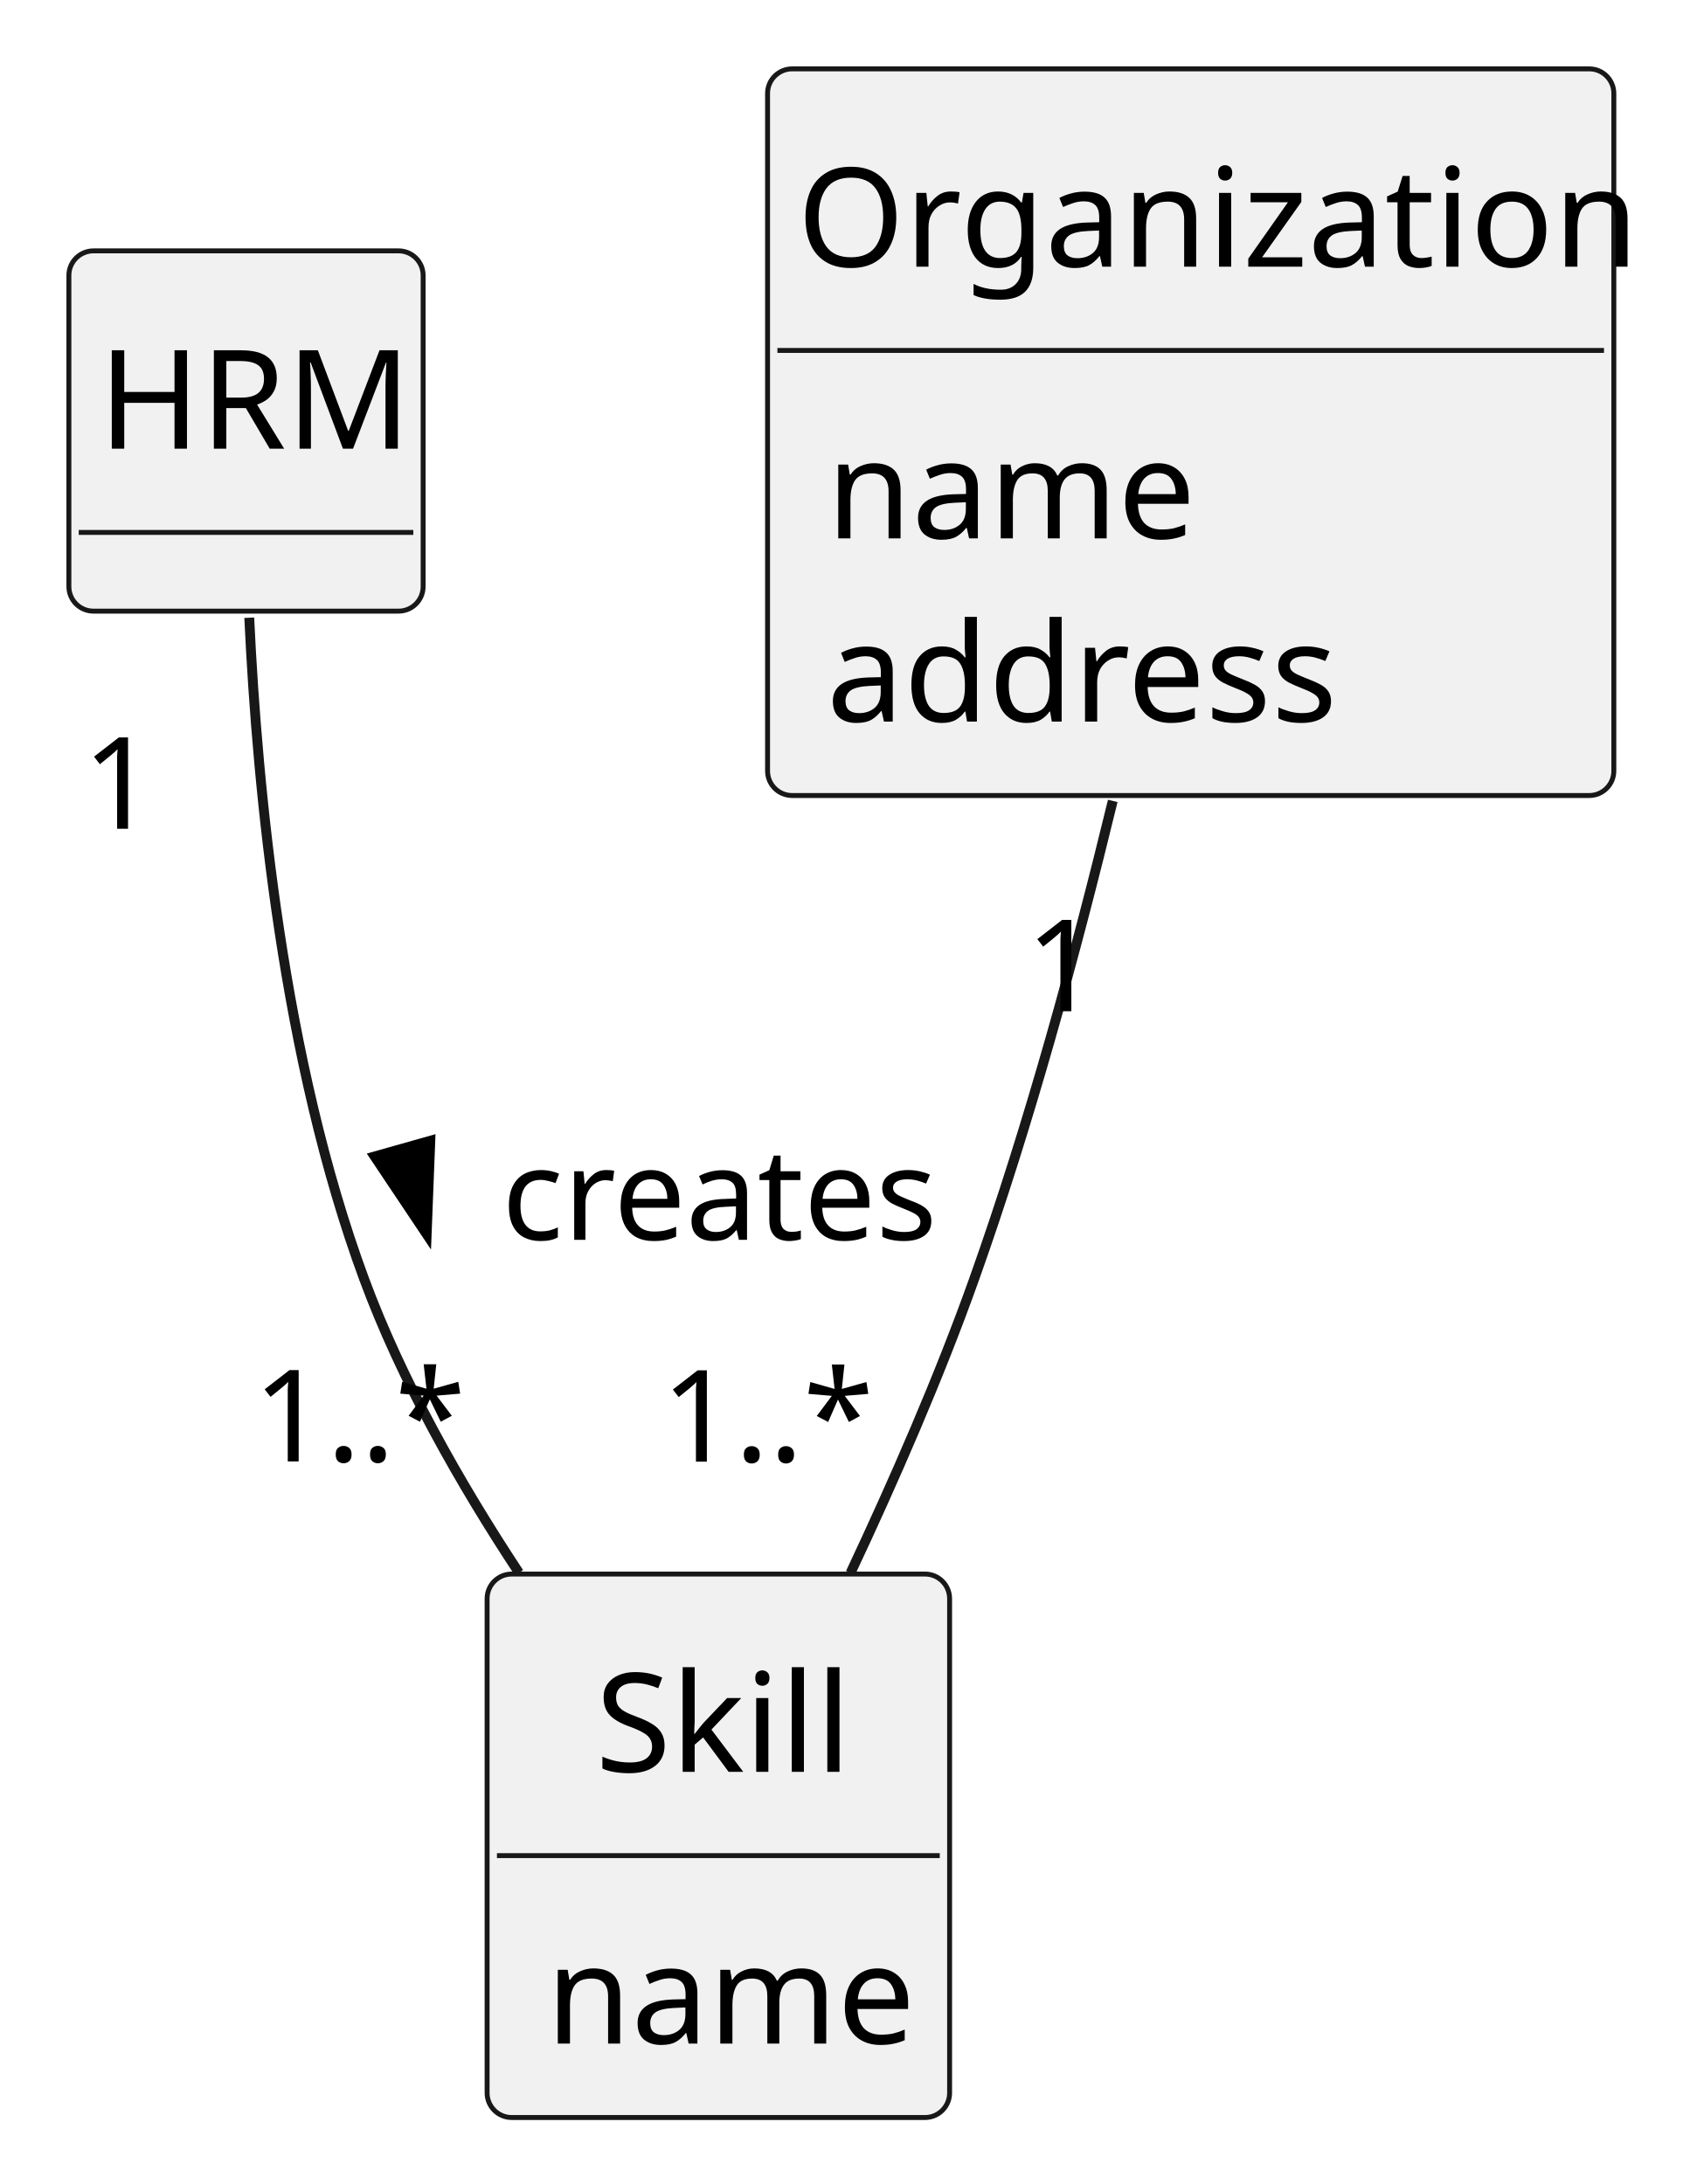
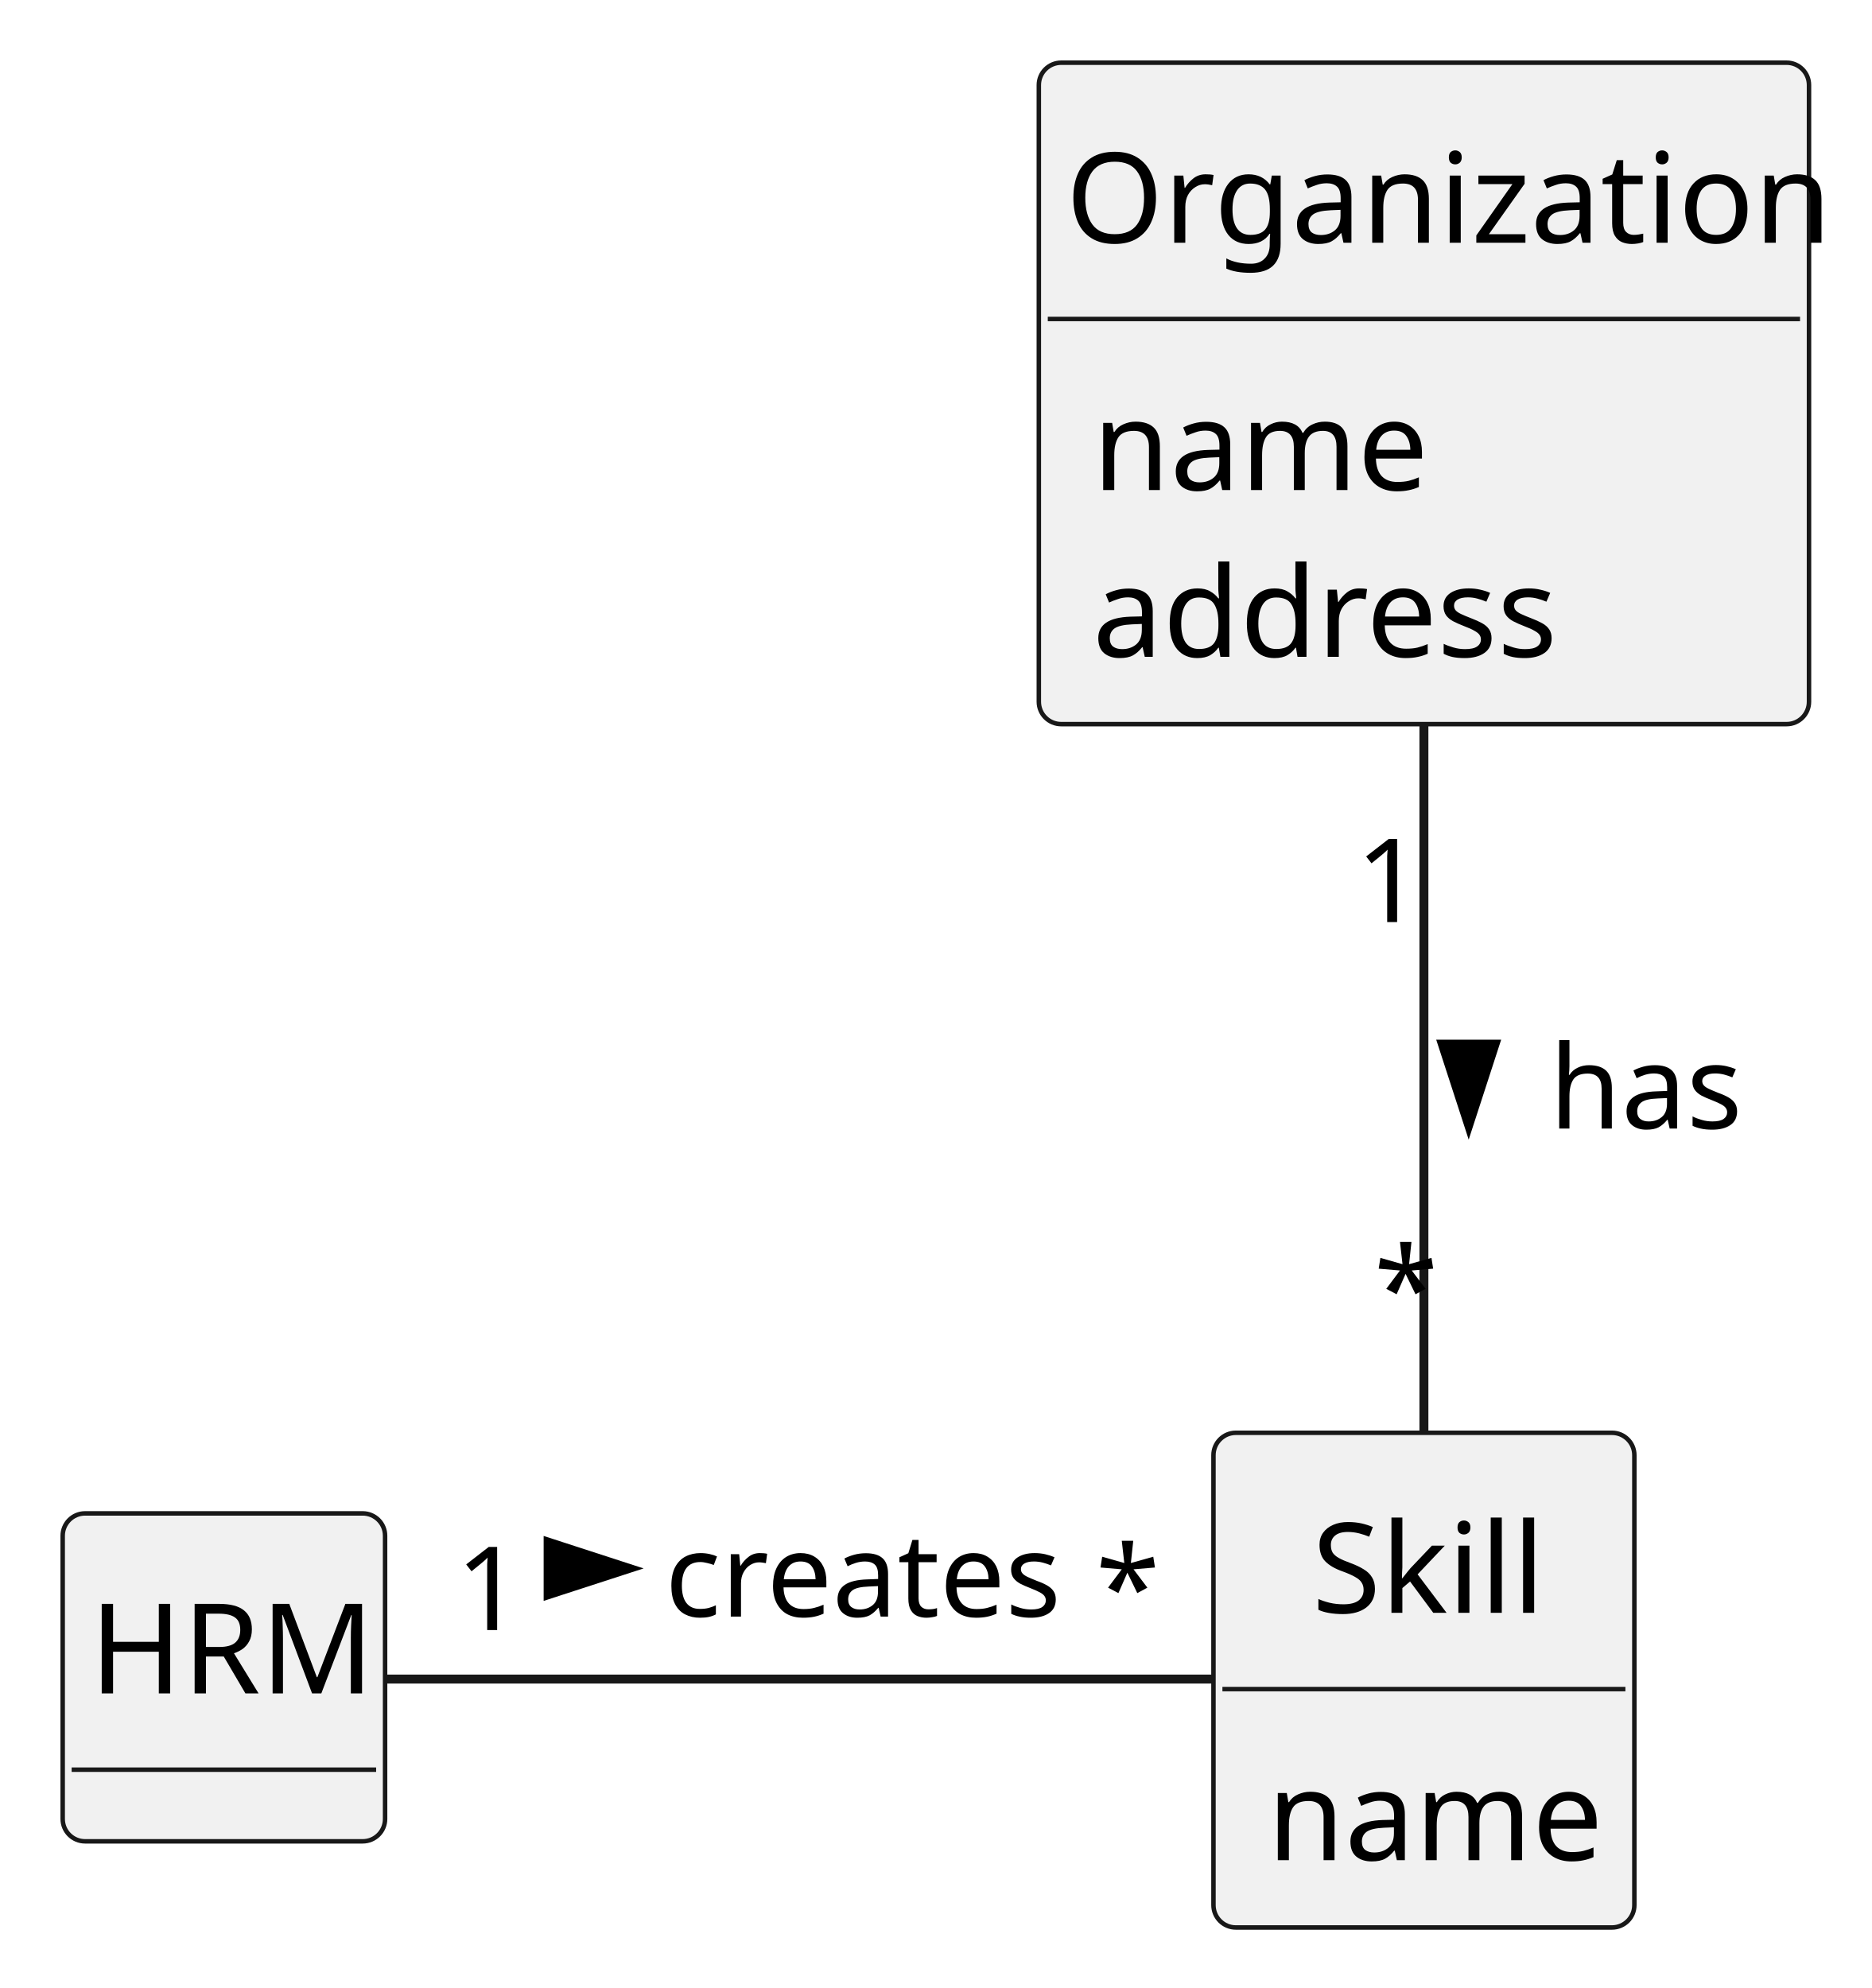
- <svg xmlns="http://www.w3.org/2000/svg" contentStyleType="text/css" height="222px" preserveAspectRatio="none" style="width:171px;height:222px;background:#FFFFFF;" version="1.1" viewBox="0 0 171 222" width="171px" zoomAndPan="magnify">
+ <svg xmlns="http://www.w3.org/2000/svg" contentStyleType="text/css" height="222px" preserveAspectRatio="none" style="width:209px;height:222px;background:#FFFFFF;" version="1.1" viewBox="0 0 209 222" width="209px" zoomAndPan="magnify">
  <defs />
  <g>
    <g id="elem_HRM">
-       <rect codeLine="14" fill="#F1F1F1" height="36.621" id="HRM" rx="2.5" ry="2.5" style="stroke:#181818;stroke-width:0.5;" width="36" x="7" y="25.5" />
-       <text fill="#000000" font-family="sans-serif" font-size="14" lengthAdjust="spacing" textLength="30" x="10" y="45.607">HRM</text>
-       <line style="stroke:#181818;stroke-width:0.5;" x1="8" x2="42" y1="54.121" y2="54.121" />
+       <rect codeLine="14" fill="#F1F1F1" height="36.621" id="HRM" rx="2.5" ry="2.5" style="stroke:#181818;stroke-width:0.5;" width="36" x="7" y="169" />
+       <text fill="#000000" font-family="sans-serif" font-size="14" lengthAdjust="spacing" textLength="30" x="10" y="189.107">HRM</text>
+       <line style="stroke:#181818;stroke-width:0.5;" x1="8" x2="42" y1="197.621" y2="197.621" />
    </g>
    <g id="elem_Skill">
-       <rect codeLine="18" fill="#F1F1F1" height="55.242" id="Skill" rx="2.5" ry="2.5" style="stroke:#181818;stroke-width:0.5;" width="47" x="49.5" y="160" />
-       <text fill="#000000" font-family="sans-serif" font-size="14" lengthAdjust="spacing" textLength="25" x="60.5" y="180.107">Skill</text>
-       <line style="stroke:#181818;stroke-width:0.5;" x1="50.5" x2="95.5" y1="188.621" y2="188.621" />
-       <text fill="#000000" font-family="sans-serif" font-size="14" lengthAdjust="spacing" textLength="35" x="55.5" y="207.728">name</text>
+       <rect codeLine="18" fill="#F1F1F1" height="55.242" id="Skill" rx="2.5" ry="2.5" style="stroke:#181818;stroke-width:0.5;" width="47" x="135.5" y="160" />
+       <text fill="#000000" font-family="sans-serif" font-size="14" lengthAdjust="spacing" textLength="25" x="146.5" y="180.107">Skill</text>
+       <line style="stroke:#181818;stroke-width:0.5;" x1="136.5" x2="181.5" y1="188.621" y2="188.621" />
+       <text fill="#000000" font-family="sans-serif" font-size="14" lengthAdjust="spacing" textLength="35" x="141.5" y="207.728">name</text>
    </g>
    <g id="elem_Organization">
-       <rect codeLine="23" fill="#F1F1F1" height="73.863" id="Organization" rx="2.5" ry="2.5" style="stroke:#181818;stroke-width:0.5;" width="86" x="78" y="7" />
-       <text fill="#000000" font-family="sans-serif" font-size="14" lengthAdjust="spacing" textLength="80" x="81" y="27.107">Organization</text>
-       <line style="stroke:#181818;stroke-width:0.5;" x1="79" x2="163" y1="35.621" y2="35.621" />
-       <text fill="#000000" font-family="sans-serif" font-size="14" lengthAdjust="spacing" textLength="35" x="84" y="54.728">name</text>
-       <text fill="#000000" font-family="sans-serif" font-size="14" lengthAdjust="spacing" textLength="51" x="84" y="73.35">address</text>
+       <rect codeLine="23" fill="#F1F1F1" height="73.863" id="Organization" rx="2.5" ry="2.5" style="stroke:#181818;stroke-width:0.5;" width="86" x="116" y="7" />
+       <text fill="#000000" font-family="sans-serif" font-size="14" lengthAdjust="spacing" textLength="80" x="119" y="27.107">Organization</text>
+       <line style="stroke:#181818;stroke-width:0.5;" x1="117" x2="201" y1="35.621" y2="35.621" />
+       <text fill="#000000" font-family="sans-serif" font-size="14" lengthAdjust="spacing" textLength="35" x="122" y="54.728">name</text>
+       <text fill="#000000" font-family="sans-serif" font-size="14" lengthAdjust="spacing" textLength="51" x="122" y="73.35">address</text>
    </g>
    <g id="link_HRM_Skill">
-       <path codeLine="31" d="M25.33,62.79 C26.15,80.37 28.79,107.77 37,130 C40.83,140.37 46.77,150.82 52.74,159.87 " fill="none" id="HRM-Skill" style="stroke:#181818;stroke-width:1.0;" />
-       <polygon fill="#000000" points="43.359,125.457,43.729,115.954,38.072,117.551,43.359,125.457" style="stroke:#000000;stroke-width:1.0;" />
-       <text fill="#000000" font-family="sans-serif" font-size="13" lengthAdjust="spacing" textLength="43" x="51" y="126.028">creates</text>
-       <text fill="#000000" font-family="sans-serif" font-size="13" lengthAdjust="spacing" textLength="7" x="8.403" y="84.243">1</text>
-       <text fill="#000000" font-family="sans-serif" font-size="13" lengthAdjust="spacing" textLength="20" x="25.742" y="148.549">1..*</text>
+       <path codeLine="31" d="M43.07,187.5 C66.93,187.5 109,187.5 135.36,187.5 " fill="none" id="HRM-Skill" style="stroke:#181818;stroke-width:1.0;" />
+       <polygon fill="#000000" points="70.25,175.145,61.205,172.207,61.205,178.084,70.25,175.145" style="stroke:#000000;stroke-width:1.0;" />
+       <text fill="#000000" font-family="sans-serif" font-size="13" lengthAdjust="spacing" textLength="43" x="74.25" y="180.528">creates</text>
+       <text fill="#000000" font-family="sans-serif" font-size="13" lengthAdjust="spacing" textLength="7" x="50.901" y="182.028">1</text>
+       <text fill="#000000" font-family="sans-serif" font-size="13" lengthAdjust="spacing" textLength="5" x="122.355" y="181.933">*</text>
    </g>
    <g id="link_Organization_Skill">
-       <path codeLine="32" d="M113.08,81.41 C109.39,96.62 104.58,114.35 99,130 C95.45,139.97 90.81,150.58 86.43,159.89 " fill="none" id="Organization-Skill" style="stroke:#181818;stroke-width:1.0;" />
-       <text fill="#000000" font-family="sans-serif" font-size="13" lengthAdjust="spacing" textLength="7" x="104.26" y="102.789">1</text>
-       <text fill="#000000" font-family="sans-serif" font-size="13" lengthAdjust="spacing" textLength="20" x="67.223" y="148.573">1..*</text>
+       <path codeLine="32" d="M159,81.07 C159,105.64 159,137.61 159,159.88 " fill="none" id="Organization-Skill" style="stroke:#181818;stroke-width:1.0;" />
+       <polygon fill="#000000" points="164,125.645,166.939,116.6,161.061,116.6,164,125.645" style="stroke:#000000;stroke-width:1.0;" />
+       <text fill="#000000" font-family="sans-serif" font-size="13" lengthAdjust="spacing" textLength="21" x="173" y="126.028">has</text>
+       <text fill="#000000" font-family="sans-serif" font-size="13" lengthAdjust="spacing" textLength="7" x="151.398" y="102.967">1</text>
+       <text fill="#000000" font-family="sans-serif" font-size="13" lengthAdjust="spacing" textLength="5" x="153.422" y="148.561">*</text>
    </g>
  </g>
</svg>
